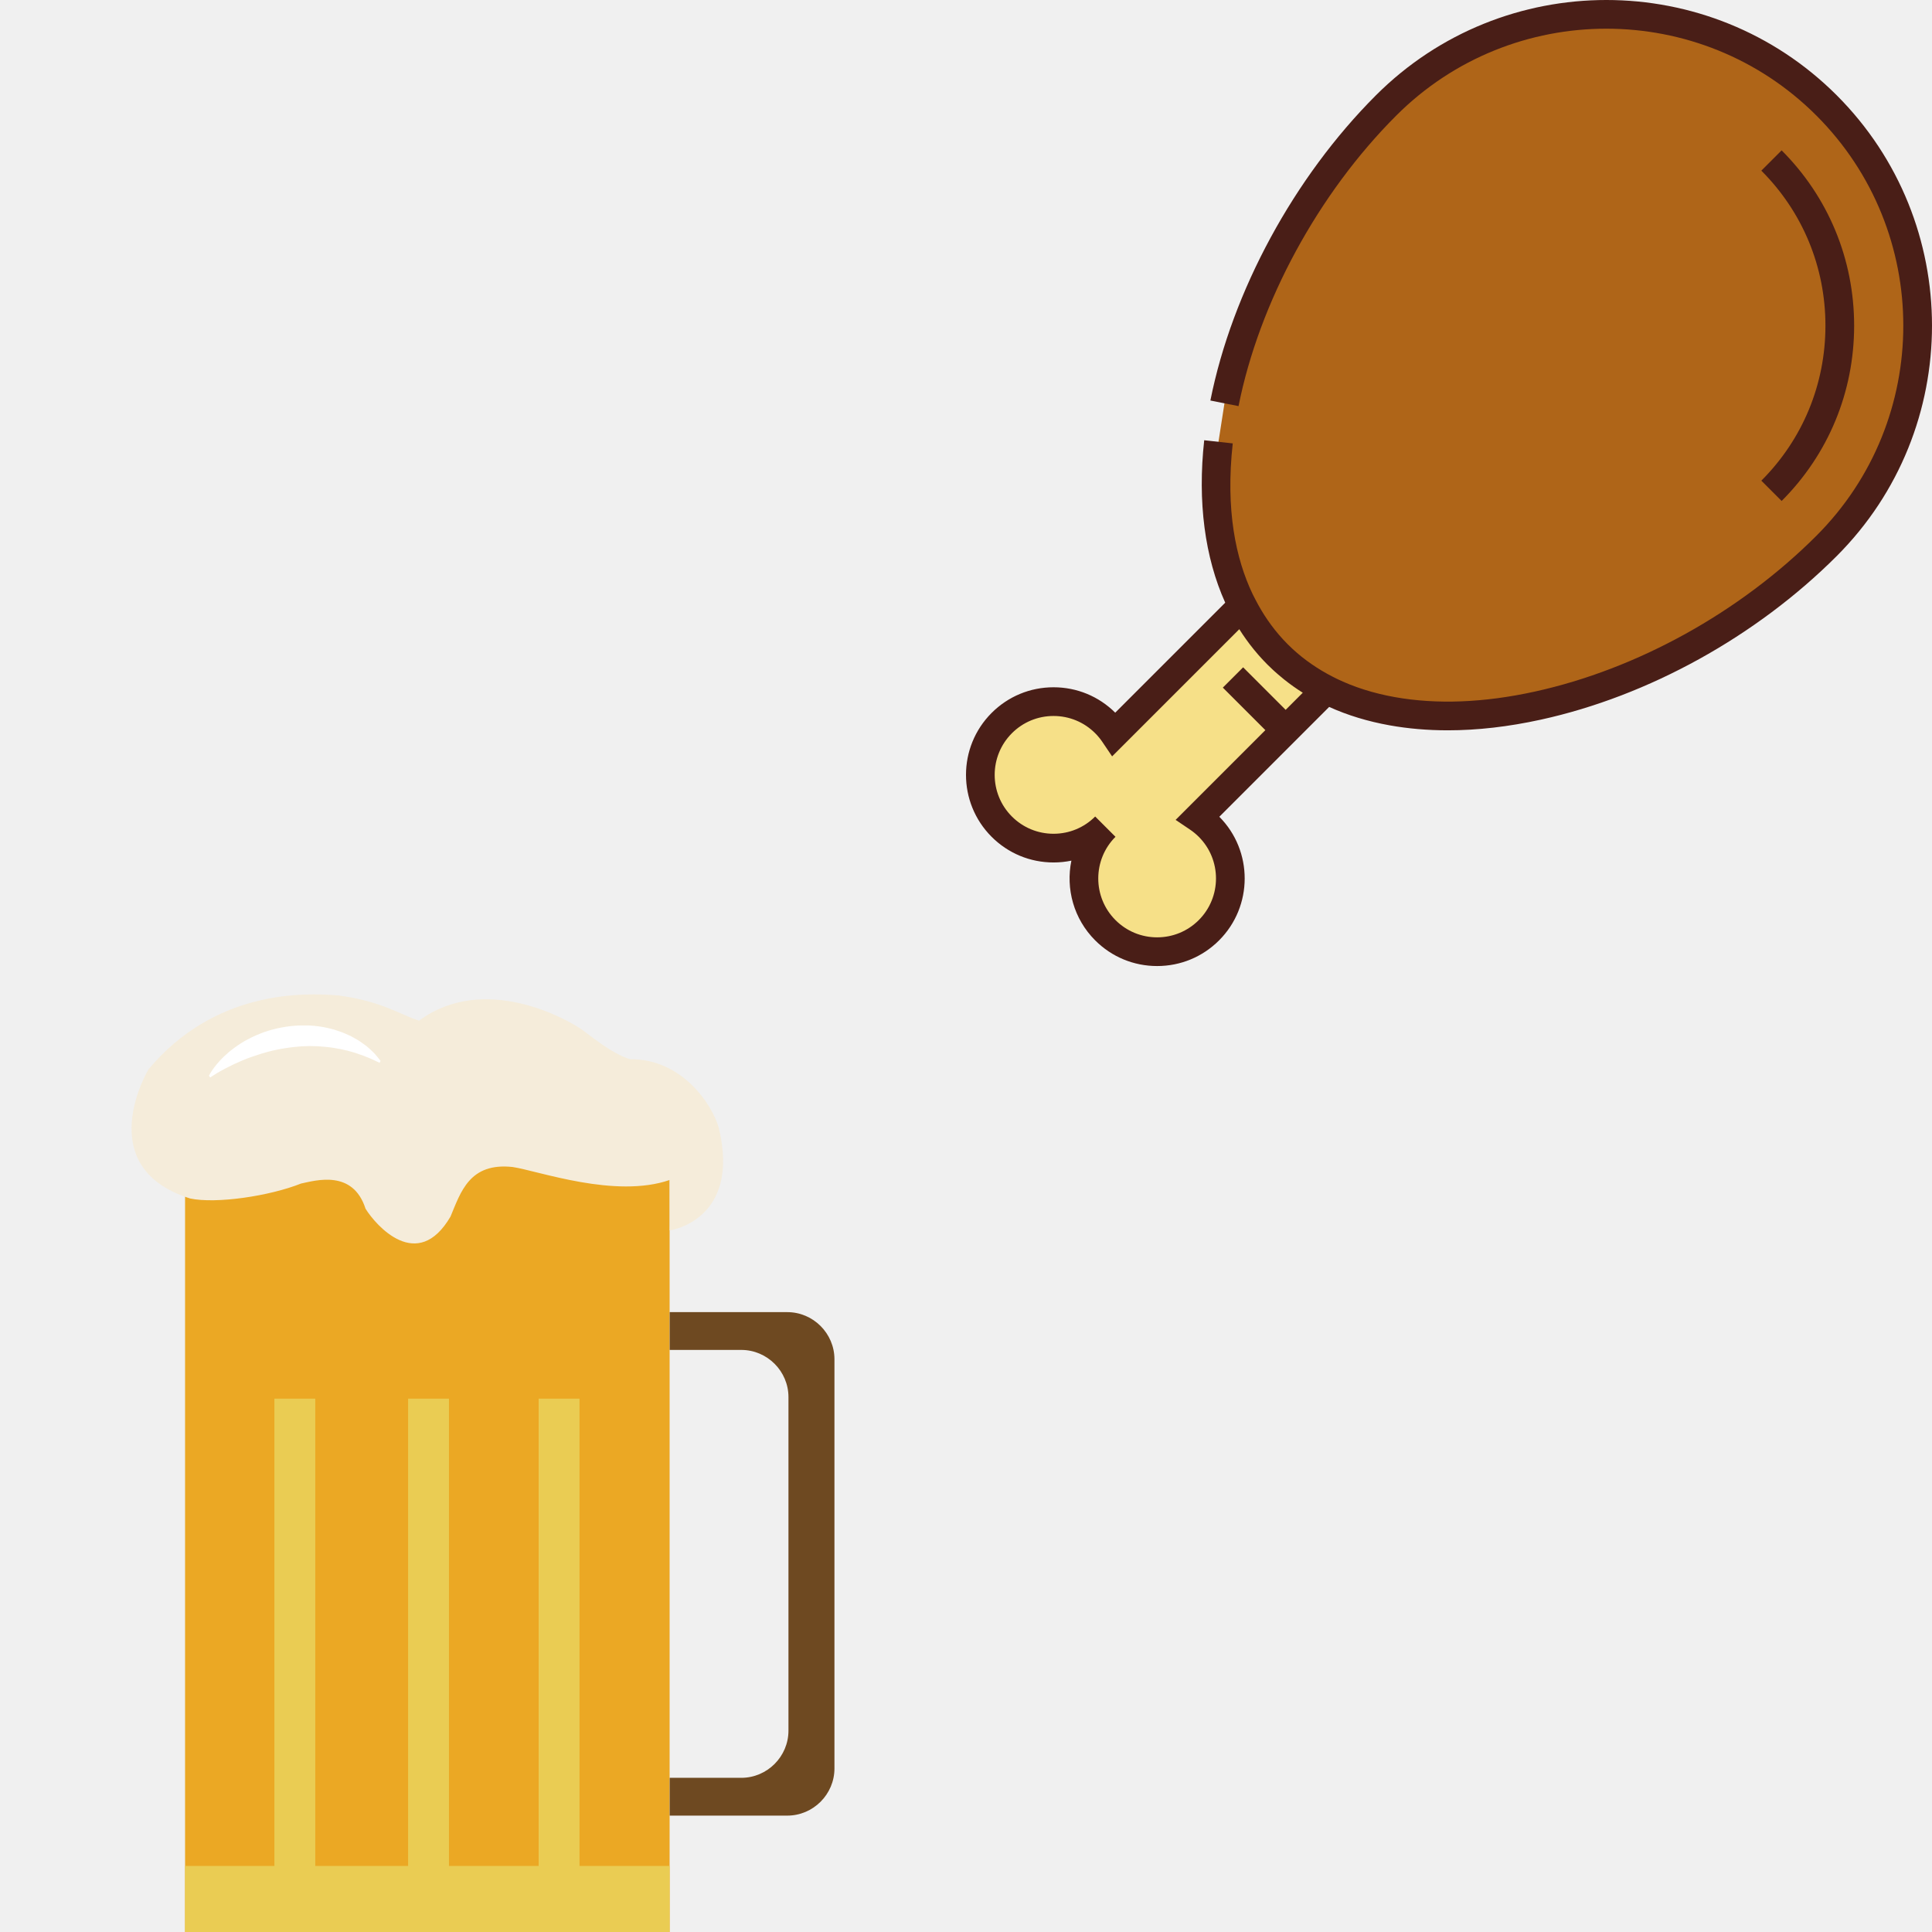
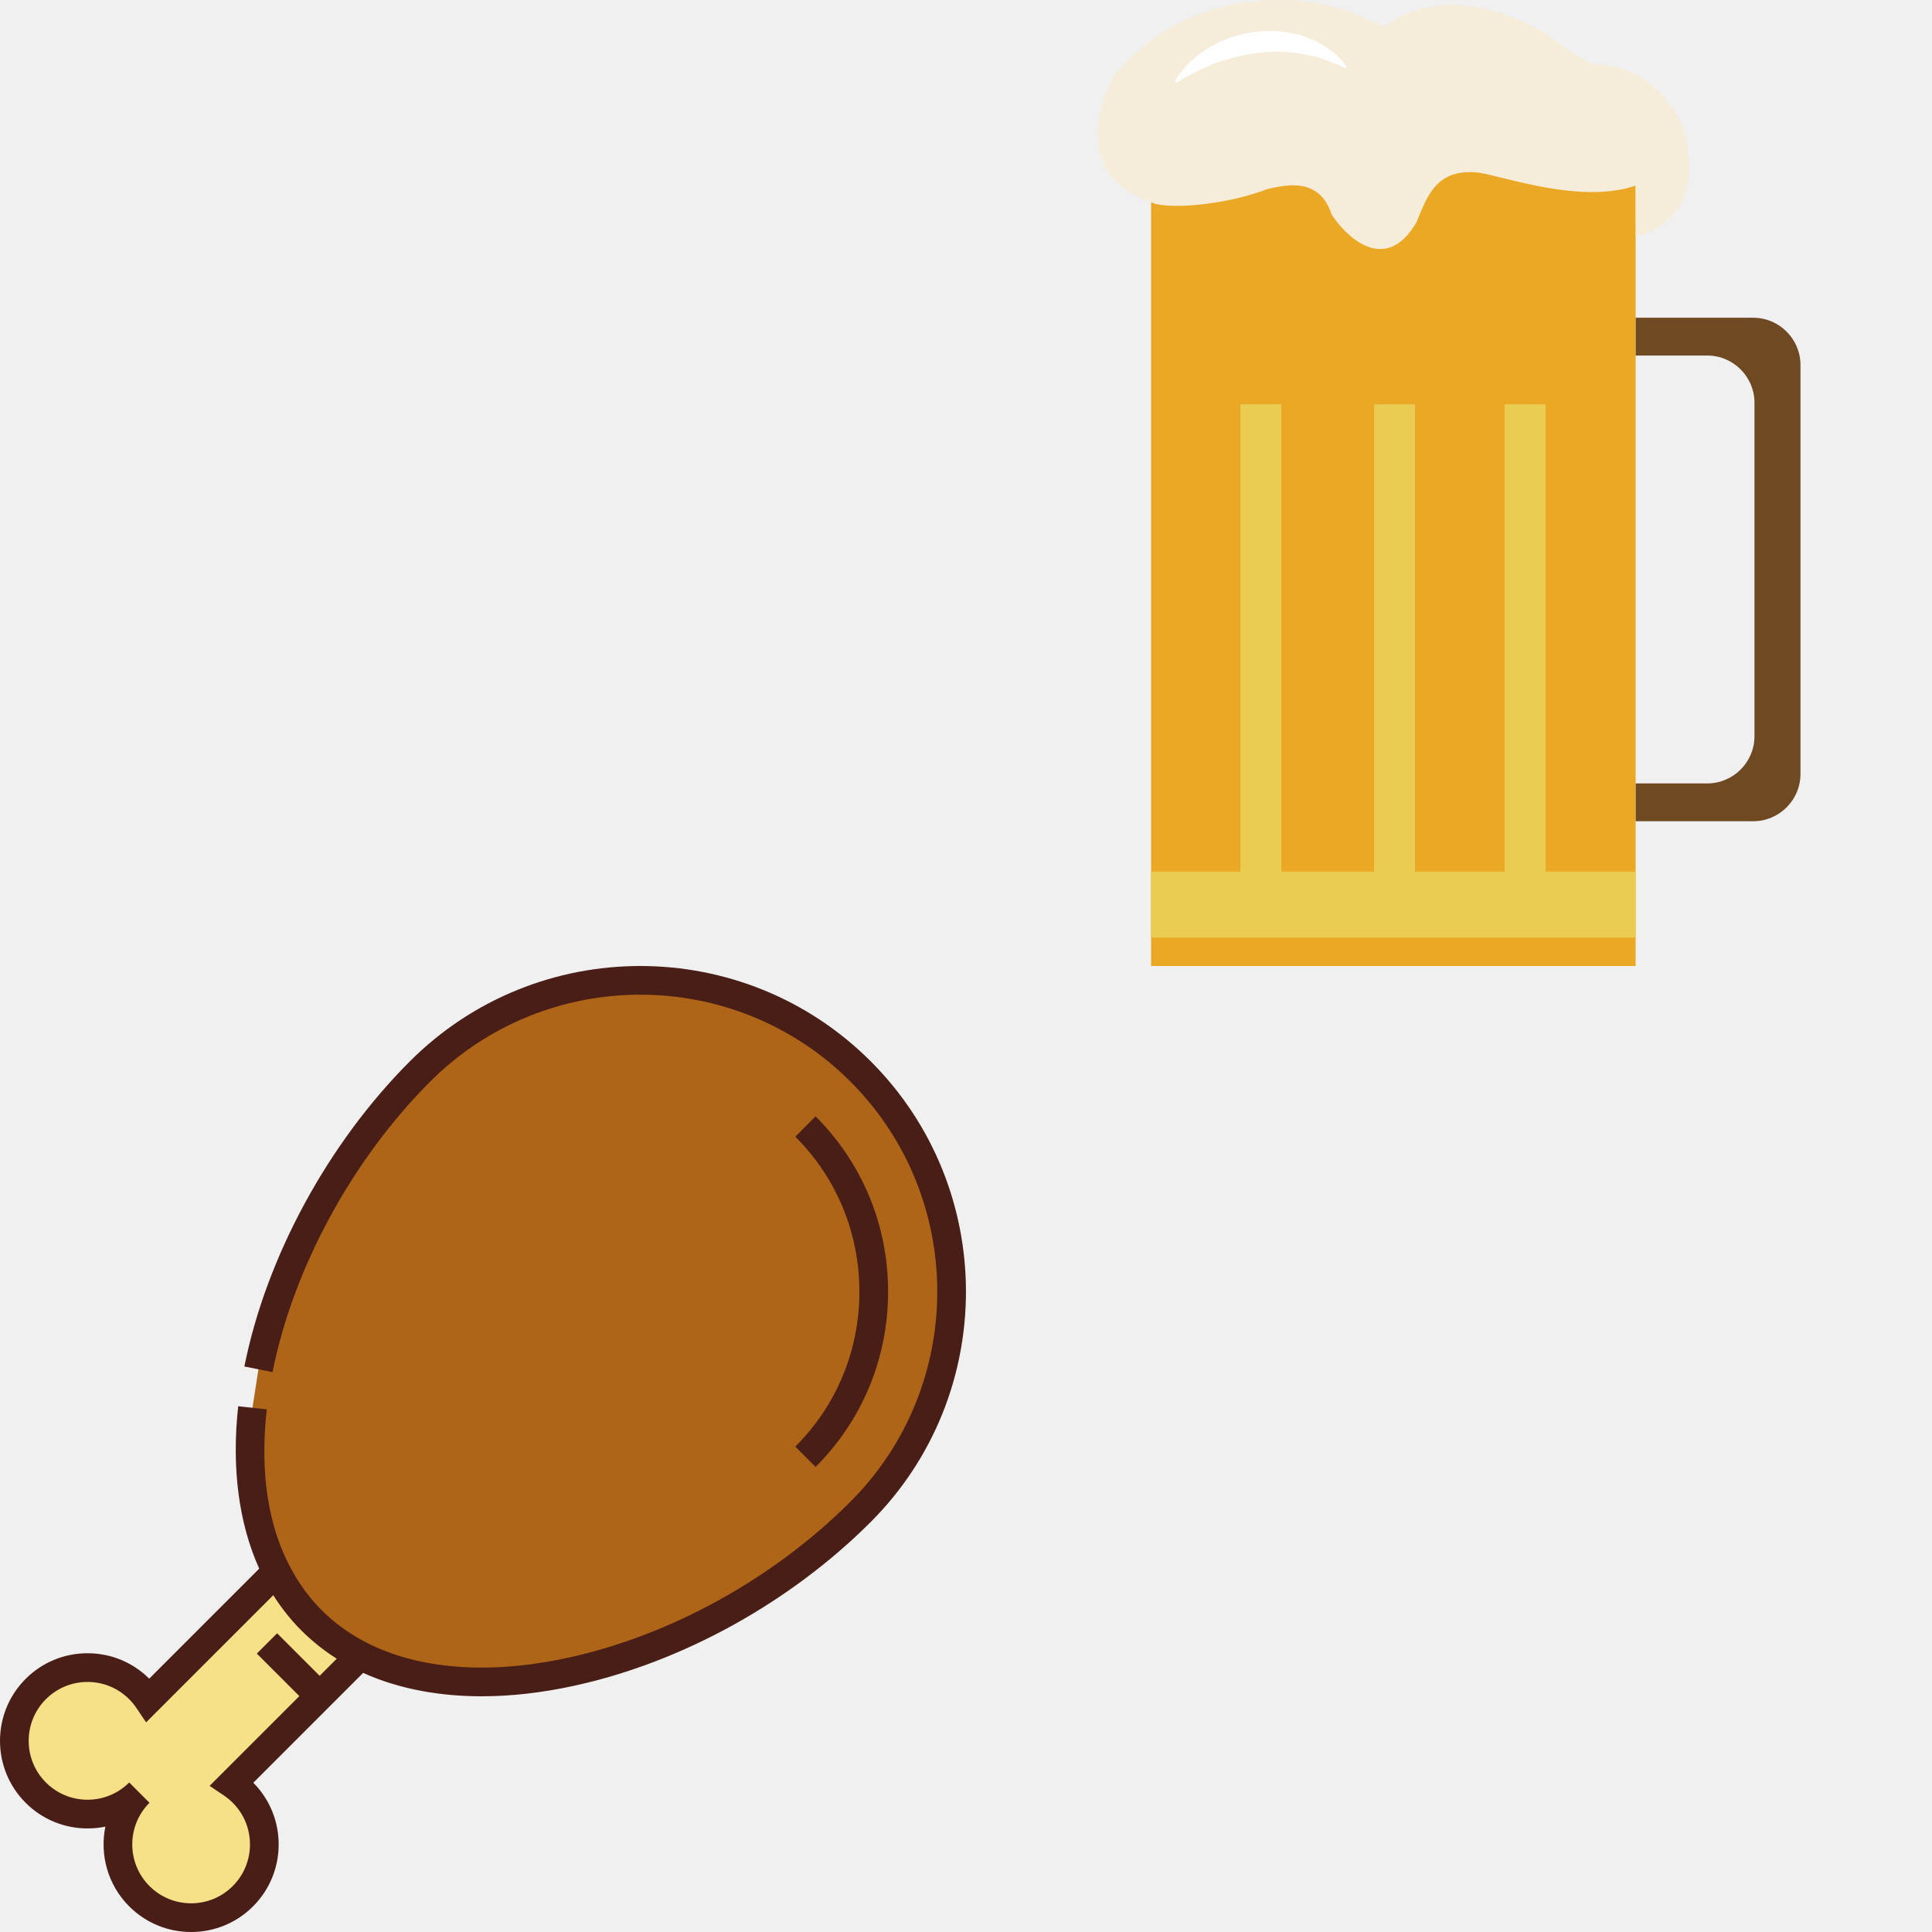
<svg xmlns="http://www.w3.org/2000/svg" viewBox="0 0 500 500">
-   <g id="Layer_1" transform="matrix(0.500021, 0, 0, 0.500021, 128.868, 0)">
+   <g id="Layer_1" transform="matrix(0.499999, 0, 0, 0.499999, -121.1265, 250.0004)">
    <path style="fill:#AF6518;" d="M 372.931 228.676 C 368.125 272.22 376.988 312.182 403.517 338.713 C 466.473 401.666 605.065 365.145 687.668 282.543 C 750.623 219.588 750.622 117.518 687.668 54.562 C 624.711 -8.392 522.644 -8.393 459.686 54.562 C 417.148 97.101 386.83 154.488 376.025 208.748" />
    <path style="fill:#F6E088;" d="M 367.981 427.859 C 366.23 426.107 364.348 424.57 362.367 423.233 L 428.71 356.889 C 419.409 352.147 410.934 346.127 403.515 338.712 C 396.1 331.295 390.083 322.819 385.338 313.518 L 318.994 379.862 C 317.657 377.883 316.121 375.999 314.368 374.248 C 299.566 359.444 275.564 359.444 260.759 374.248 C 245.956 389.055 245.956 413.056 260.76 427.86 C 275.565 442.664 299.567 442.664 314.369 427.86 C 299.568 442.664 299.567 466.666 314.37 481.471 C 329.174 496.274 353.177 496.274 367.982 481.471 C 382.787 466.666 382.786 442.663 367.981 427.859 Z" />
    <g transform="matrix(0.97688, 0, 0, 0.97688, 242.244, -0.000242)">
      <path style="fill:#491E17;" d="M461.343,50.479c-67.307-67.304-176.822-67.306-244.131,0 c-43.406,43.406-76.198,103.865-87.721,161.726l14.915,2.971c10.959-55.03,42.195-112.579,83.559-153.943 c61.378-61.375,161.248-61.376,222.623,0c61.376,61.378,61.376,161.246,0,222.621c-40.58,40.58-94.973,70.678-149.231,82.574 c-26.965,5.912-51.924,6.891-74.182,2.911c-11.341-2.029-21.689-5.323-30.995-9.835l-1.846-0.942 c-7.871-4.013-14.995-8.94-21.224-14.675c-0.897-0.827-1.779-1.671-2.642-2.535c-0.01-0.01-0.02-0.02-0.029-0.03 c-0.758-0.76-1.501-1.538-2.234-2.328c-0.142-0.152-0.283-0.304-0.425-0.458c-5.662-6.185-10.541-13.247-14.522-21.053 l-1.433-2.809c-8.801-18.507-14.4-44.294-10.486-79.753l-15.117-1.668c-3.6,32.615,0.319,62.04,11.129,86.065l-58.276,58.275 c-8.749-8.68-20.345-13.457-32.677-13.457c-12.397,0-24.051,4.828-32.817,13.594c-18.095,18.096-18.095,47.537,0,65.633 c8.767,8.765,20.421,13.592,32.816,13.592c3.213,0,6.375-0.324,9.45-0.957c-3.044,14.79,1.16,30.791,12.612,42.243 c8.766,8.766,20.421,13.593,32.817,13.593c12.398,0,24.052-4.827,32.818-13.593c18.05-18.05,18.094-47.391,0.135-65.497 l58.192-58.192c9.781,4.42,20.49,7.683,32.08,9.756c9.824,1.757,20.093,2.635,30.762,2.635c15.649,0,32.156-1.889,49.356-5.66 c57.022-12.502,114.147-44.094,156.729-86.676C528.648,227.302,528.648,117.786,461.343,50.479z M169.371,376.092l-22.529-22.529 l-10.754,10.753l22.53,22.53l-47.548,47.548l7.643,5.159c1.666,1.124,3.221,2.405,4.624,3.809 c12.166,12.166,12.166,31.96,0.002,44.126c-5.895,5.894-13.73,9.139-22.065,9.139s-16.169-3.245-22.063-9.139 c-12.164-12.165-12.164-31.96-0.001-44.127l-10.754-10.752c-5.892,5.894-13.727,9.139-22.061,9.139s-16.169-3.245-22.063-9.138 c-12.164-12.165-12.164-31.96,0-44.126c5.894-5.894,13.73-9.139,22.064-9.139s16.168,3.246,22.064,9.142 c1.401,1.399,2.681,2.954,3.807,4.621l5.16,7.642l67.381-67.38c2.329,3.699,4.858,7.222,7.565,10.565 c0.119,0.148,0.24,0.294,0.36,0.441c0.574,0.702,1.157,1.395,1.747,2.079c0.207,0.239,0.414,0.48,0.622,0.717 c0.545,0.62,1.098,1.233,1.657,1.839c0.213,0.232,0.423,0.465,0.639,0.696c0.761,0.813,1.533,1.616,2.319,2.402 c0.895,0.894,1.813,1.768,2.743,2.631c0.325,0.303,0.655,0.603,0.984,0.903c0.598,0.542,1.205,1.077,1.818,1.606 c0.923,0.801,1.861,1.583,2.811,2.352c0.207,0.166,0.411,0.338,0.619,0.504c3.105,2.476,6.357,4.781,9.746,6.921L169.371,376.092z" />
      <path style="fill:#491E17;" d="M432.158,265.423c24.772-24.772,38.413-57.757,38.412-92.88 c-0.001-35.122-13.644-68.108-38.418-92.879l-10.752,10.754c21.9,21.9,33.961,51.066,33.962,82.125 c0.001,31.06-12.06,60.226-33.959,82.125L432.158,265.423z" />
    </g>
  </g>
-   <g transform="matrix(1, 0, 0, 1, 66.7022, -2.505)">
-     <path d="M -18.807 296.884 L 106.594 296.884 L 106.594 502.505 L -18.807 502.505 L -18.807 296.884 Z" fill="#EBA824" />
-     <path d="M -18.807 485.412 L 106.594 485.412 L 106.594 502.505 L -18.807 502.505 L -18.807 485.412 Z" fill="#EACC53" />
-     <path d="M 4.31 364.475 L 14.888 364.475 L 14.888 490.692 L 4.31 490.692 L 4.31 364.475 Z M 38.912 364.475 L 49.491 364.475 L 49.491 490.692 L 38.912 490.692 L 38.912 364.475 Z M 72.699 364.475 L 83.277 364.475 L 83.277 490.692 L 72.699 490.692 L 72.699 364.475 Z" fill="#EACC53" />
-     <path d="M 137.041 342.084 L 106.612 342.084 L 106.612 351.864 L 125.138 351.864 C 131.852 351.864 137.35 357.362 137.35 364.076 L 137.35 450.392 C 137.35 457.106 131.852 462.604 125.138 462.604 L 106.612 462.604 L 106.612 472.384 L 137.041 472.384 C 143.755 472.384 149.253 466.886 149.253 460.172 L 149.253 354.296 C 149.253 347.582 143.755 342.084 137.041 342.084 Z" fill="#6E4921" />
-     <path d="M -28.297 279.284 C -28.297 279.284 -43.357 304.524 -17.501 312.671 C -10.787 314.104 3.058 312.054 11.205 308.806 C 15.07 307.989 24.632 305.14 27.898 315.32 C 30.548 319.602 41.326 332.013 49.89 317.352 C 52.539 311.038 54.771 303.308 65.967 304.524 C 72.681 305.54 92.549 312.761 106.612 307.88 C 106.666 320.219 106.612 320.945 106.612 320.945 C 106.612 320.945 125.12 318.368 119.313 294.344 C 117.481 288.03 109.533 276.435 96.305 276.634 C 91.007 274.802 86.743 270.937 83.477 268.687 C 79.812 266.237 58.636 254.225 41.743 266.655 C 36.445 264.913 32.181 261.665 20.985 260.141 C 11.713 259.342 -11.15 258.78 -28.297 279.284 Z" fill="#F5ECDA" />
-     <path d="M -12.62 280.899 C -12.62 280.899 -12.601 280.844 -12.547 280.753 C -12.493 280.663 -12.438 280.518 -12.329 280.354 C -12.13 280.009 -11.839 279.538 -11.422 278.975 C -11.005 278.395 -10.479 277.741 -9.807 277.016 C -9.644 276.834 -9.462 276.653 -9.281 276.471 L -8.718 275.909 C -8.319 275.528 -7.902 275.165 -7.448 274.766 C -7.231 274.566 -6.977 274.384 -6.741 274.203 C -6.487 274.022 -6.251 273.822 -5.979 273.622 C -5.725 273.423 -5.452 273.259 -5.18 273.06 C -4.908 272.878 -4.618 272.679 -4.327 272.497 C -3.747 272.134 -3.148 271.772 -2.495 271.445 C -1.86 271.1 -1.188 270.792 -0.517 270.483 C -0.172 270.32 0.173 270.193 0.536 270.048 C 0.898 269.921 1.243 269.757 1.606 269.63 C 2.35 269.395 3.094 269.122 3.856 268.941 C 4.237 268.832 4.636 268.741 5.017 268.651 C 5.417 268.56 5.798 268.487 6.197 268.415 C 6.995 268.251 7.794 268.161 8.61 268.052 C 9.427 267.961 10.243 267.925 11.042 267.889 L 13.165 267.889 L 13.473 267.907 C 15.088 267.997 16.667 268.215 18.154 268.56 C 18.536 268.651 18.898 268.741 19.261 268.832 C 19.443 268.887 19.624 268.923 19.806 268.977 C 19.987 269.032 20.169 269.086 20.332 269.159 C 20.677 269.268 21.021 269.395 21.366 269.503 C 21.529 269.558 21.711 269.612 21.874 269.685 C 22.038 269.739 22.201 269.83 22.364 269.884 C 22.691 270.03 22.999 270.157 23.308 270.302 C 23.616 270.447 23.925 270.556 24.215 270.719 C 24.796 271.046 25.34 271.336 25.866 271.645 C 25.993 271.717 26.12 271.79 26.247 271.88 C 26.374 271.971 26.501 272.044 26.61 272.134 C 26.846 272.298 27.082 272.461 27.3 272.624 C 27.517 272.788 27.735 272.951 27.953 273.096 C 28.062 273.169 28.152 273.241 28.261 273.332 C 28.352 273.423 28.461 273.495 28.552 273.586 C 28.915 273.913 29.277 274.203 29.568 274.512 C 29.713 274.657 29.876 274.802 30.003 274.929 C 30.148 275.056 30.257 275.219 30.384 275.346 C 30.62 275.618 30.838 275.854 31.001 276.072 C 31.183 276.29 31.328 276.471 31.437 276.616 C 31.546 276.761 31.636 276.889 31.691 276.961 C 31.745 277.034 31.781 277.088 31.781 277.088 L 31.527 277.56 C 31.527 277.56 30.874 277.251 29.731 276.707 C 29.441 276.562 29.114 276.435 28.769 276.29 C 28.425 276.145 28.025 275.999 27.626 275.836 C 27.227 275.655 26.773 275.528 26.302 275.364 C 26.066 275.292 25.83 275.201 25.594 275.11 C 25.467 275.074 25.34 275.02 25.231 274.983 L 24.85 274.874 C 24.324 274.729 23.798 274.566 23.235 274.421 C 22.673 274.276 22.074 274.167 21.475 274.022 C 20.259 273.786 18.971 273.568 17.628 273.441 C 16.286 273.296 14.888 273.223 13.491 273.223 L 13.219 273.223 L 12.947 273.241 L 12.421 273.259 C 12.058 273.278 11.713 273.278 11.35 273.296 C 10.987 273.332 10.642 273.35 10.279 273.387 C 9.917 273.423 9.572 273.441 9.209 273.495 C 8.501 273.586 7.775 273.659 7.068 273.786 C 6.723 273.84 6.36 273.895 6.015 273.949 C 5.671 274.022 5.326 274.094 4.963 274.167 C 4.273 274.294 3.584 274.475 2.913 274.639 C 2.568 274.729 2.241 274.82 1.915 274.911 C 1.588 275.001 1.261 275.092 0.935 275.201 C 0.282 275.401 -0.335 275.6 -0.952 275.818 C -1.261 275.927 -1.569 276.018 -1.86 276.126 C -2.15 276.235 -2.458 276.344 -2.749 276.453 C -3.039 276.562 -3.329 276.671 -3.602 276.798 C -3.874 276.907 -4.164 277.016 -4.418 277.143 C -4.944 277.378 -5.47 277.596 -5.96 277.832 C -6.196 277.941 -6.45 278.068 -6.686 278.177 C -6.922 278.286 -7.14 278.413 -7.376 278.522 C -7.829 278.739 -8.229 278.957 -8.628 279.157 C -9.408 279.574 -10.079 279.955 -10.624 280.282 C -11.168 280.608 -11.585 280.88 -11.858 281.062 C -12.003 281.153 -12.112 281.225 -12.184 281.28 C -12.257 281.334 -12.293 281.352 -12.293 281.352 L -12.62 280.899 Z" fill="#FFFFFF" />
+   <g transform="matrix(0.925924, 0, 0, 0.925924, 276.1941, -191.2864)">
+     <g>
+       <path d="M 23.443 254.52 L 158.876 254.52 L 158.876 476.59 L 23.443 476.59 L 23.443 254.52 Z" fill="#EBA824" />
+       <path d="M 23.443 450.193 L 158.876 450.193 L 158.876 468.653 L 23.443 468.653 L 23.443 450.193 Z" fill="#EACC53" />
+       <path d="M 48.409 319.581 L 59.834 319.581 L 59.834 455.895 L 48.409 455.895 L 48.409 319.581 Z M 85.78 319.581 L 97.205 319.581 L 97.205 455.895 L 85.78 455.895 L 85.78 319.581 Z M 122.27 319.581 L 133.694 319.581 L 133.694 455.895 L 122.27 455.895 L 122.27 319.581 Z" fill="#EACC53" />
+       <path d="M 191.759 295.399 L 158.896 295.399 L 158.896 305.961 L 178.904 305.961 C 186.155 305.961 192.093 311.899 192.093 319.15 L 192.093 412.371 C 192.093 419.622 186.155 425.56 178.904 425.56 L 158.896 425.56 L 158.896 436.123 L 191.759 436.123 C 199.01 436.123 204.948 430.185 204.948 422.934 L 204.948 308.588 C 204.948 301.337 199.01 295.399 191.759 295.399 Z" fill="#6E4921" />
+       <path d="M 13.194 227.575 C 13.194 227.575 -3.071 254.834 24.854 263.633 C 32.105 265.18 47.057 262.966 55.856 259.458 C 60.03 258.576 70.357 255.499 73.884 266.494 C 76.746 271.118 88.387 284.522 97.636 268.688 C 100.497 261.869 102.907 253.521 114.999 254.834 C 122.25 255.931 143.708 263.73 158.896 258.458 C 158.954 271.784 158.896 272.569 158.896 272.569 C 158.896 272.569 178.884 269.785 172.613 243.839 C 170.634 237.02 162.05 224.498 147.764 224.713 C 142.042 222.734 137.437 218.56 133.91 216.13 C 129.952 213.484 107.082 200.511 88.837 213.935 C 83.115 212.054 78.51 208.546 66.418 206.9 C 56.405 206.037 31.713 205.43 13.194 227.575 Z" fill="#F5ECDA" />
+       <path d="M 30.125 229.319 C 30.125 229.319 30.146 229.259 30.204 229.161 C 30.262 229.064 30.322 228.907 30.439 228.73 C 30.654 228.358 30.969 227.849 31.419 227.241 C 31.869 226.615 32.437 225.908 33.163 225.125 C 33.339 224.929 33.536 224.733 33.731 224.537 L 34.339 223.93 C 34.77 223.518 35.22 223.126 35.711 222.695 C 35.945 222.479 36.219 222.283 36.474 222.087 C 36.749 221.892 37.004 221.676 37.297 221.46 C 37.572 221.245 37.866 221.068 38.16 220.853 C 38.454 220.656 38.767 220.441 39.081 220.245 C 39.708 219.853 40.355 219.462 41.06 219.109 C 41.746 218.736 42.472 218.403 43.196 218.07 C 43.569 217.894 43.941 217.756 44.334 217.6 C 44.724 217.463 45.097 217.286 45.489 217.148 C 46.293 216.895 47.096 216.6 47.919 216.404 C 48.331 216.287 48.762 216.188 49.173 216.091 C 49.605 215.993 50.016 215.914 50.447 215.836 C 51.309 215.659 52.172 215.562 53.053 215.444 C 53.936 215.346 54.817 215.307 55.68 215.268 L 57.973 215.268 L 58.305 215.288 C 60.05 215.385 61.755 215.62 63.361 215.993 C 63.774 216.091 64.164 216.188 64.557 216.287 C 64.753 216.346 64.949 216.385 65.145 216.443 C 65.341 216.503 65.537 216.561 65.713 216.64 C 66.086 216.757 66.457 216.895 66.83 217.011 C 67.006 217.071 67.203 217.129 67.379 217.208 C 67.556 217.266 67.732 217.364 67.908 217.423 C 68.261 217.58 68.594 217.718 68.927 217.874 C 69.26 218.031 69.594 218.148 69.907 218.324 C 70.534 218.678 71.122 218.991 71.69 219.325 C 71.827 219.402 71.964 219.481 72.101 219.578 C 72.239 219.677 72.376 219.755 72.493 219.853 C 72.748 220.03 73.003 220.206 73.239 220.382 C 73.473 220.559 73.708 220.735 73.944 220.892 C 74.062 220.97 74.159 221.048 74.277 221.147 C 74.375 221.245 74.493 221.323 74.591 221.421 C 74.983 221.774 75.374 222.087 75.688 222.421 C 75.845 222.578 76.021 222.734 76.158 222.871 C 76.314 223.008 76.432 223.184 76.569 223.322 C 76.824 223.615 77.06 223.87 77.236 224.106 C 77.432 224.341 77.589 224.537 77.707 224.693 C 77.824 224.85 77.922 224.988 77.981 225.066 C 78.039 225.145 78.078 225.203 78.078 225.203 L 77.804 225.713 C 77.804 225.713 77.099 225.379 75.864 224.792 C 75.551 224.635 75.198 224.498 74.825 224.341 C 74.454 224.185 74.022 224.027 73.591 223.851 C 73.16 223.655 72.669 223.518 72.161 223.341 C 71.906 223.263 71.651 223.165 71.396 223.067 C 71.259 223.028 71.122 222.97 71.004 222.93 L 70.593 222.812 C 70.025 222.655 69.456 222.479 68.848 222.323 C 68.241 222.166 67.595 222.048 66.948 221.892 C 65.634 221.637 64.243 221.401 62.793 221.264 C 61.344 221.108 59.834 221.029 58.325 221.029 L 58.031 221.029 L 57.737 221.048 L 57.169 221.068 C 56.777 221.088 56.405 221.088 56.013 221.108 C 55.621 221.147 55.248 221.166 54.856 221.206 C 54.465 221.245 54.092 221.264 53.7 221.323 C 52.936 221.421 52.152 221.5 51.388 221.637 C 51.015 221.695 50.623 221.755 50.251 221.813 C 49.879 221.892 49.507 221.969 49.115 222.048 C 48.369 222.185 47.625 222.381 46.901 222.558 C 46.528 222.655 46.175 222.754 45.823 222.852 C 45.47 222.949 45.117 223.047 44.764 223.165 C 44.059 223.381 43.393 223.596 42.726 223.831 C 42.393 223.949 42.06 224.047 41.746 224.164 C 41.433 224.282 41.1 224.399 40.786 224.517 C 40.473 224.635 40.159 224.753 39.864 224.89 C 39.571 225.008 39.258 225.125 38.983 225.262 C 38.415 225.516 37.847 225.752 37.318 226.007 C 37.063 226.124 36.789 226.261 36.534 226.379 C 36.279 226.497 36.043 226.634 35.789 226.752 C 35.299 226.986 34.867 227.222 34.436 227.438 C 33.594 227.888 32.869 228.299 32.281 228.653 C 31.693 229.005 31.243 229.298 30.948 229.495 C 30.791 229.593 30.674 229.671 30.596 229.73 C 30.517 229.789 30.478 229.808 30.478 229.808 L 30.125 229.319 Z" fill="#FFFFFF" />
+     </g>
  </g>
</svg>
